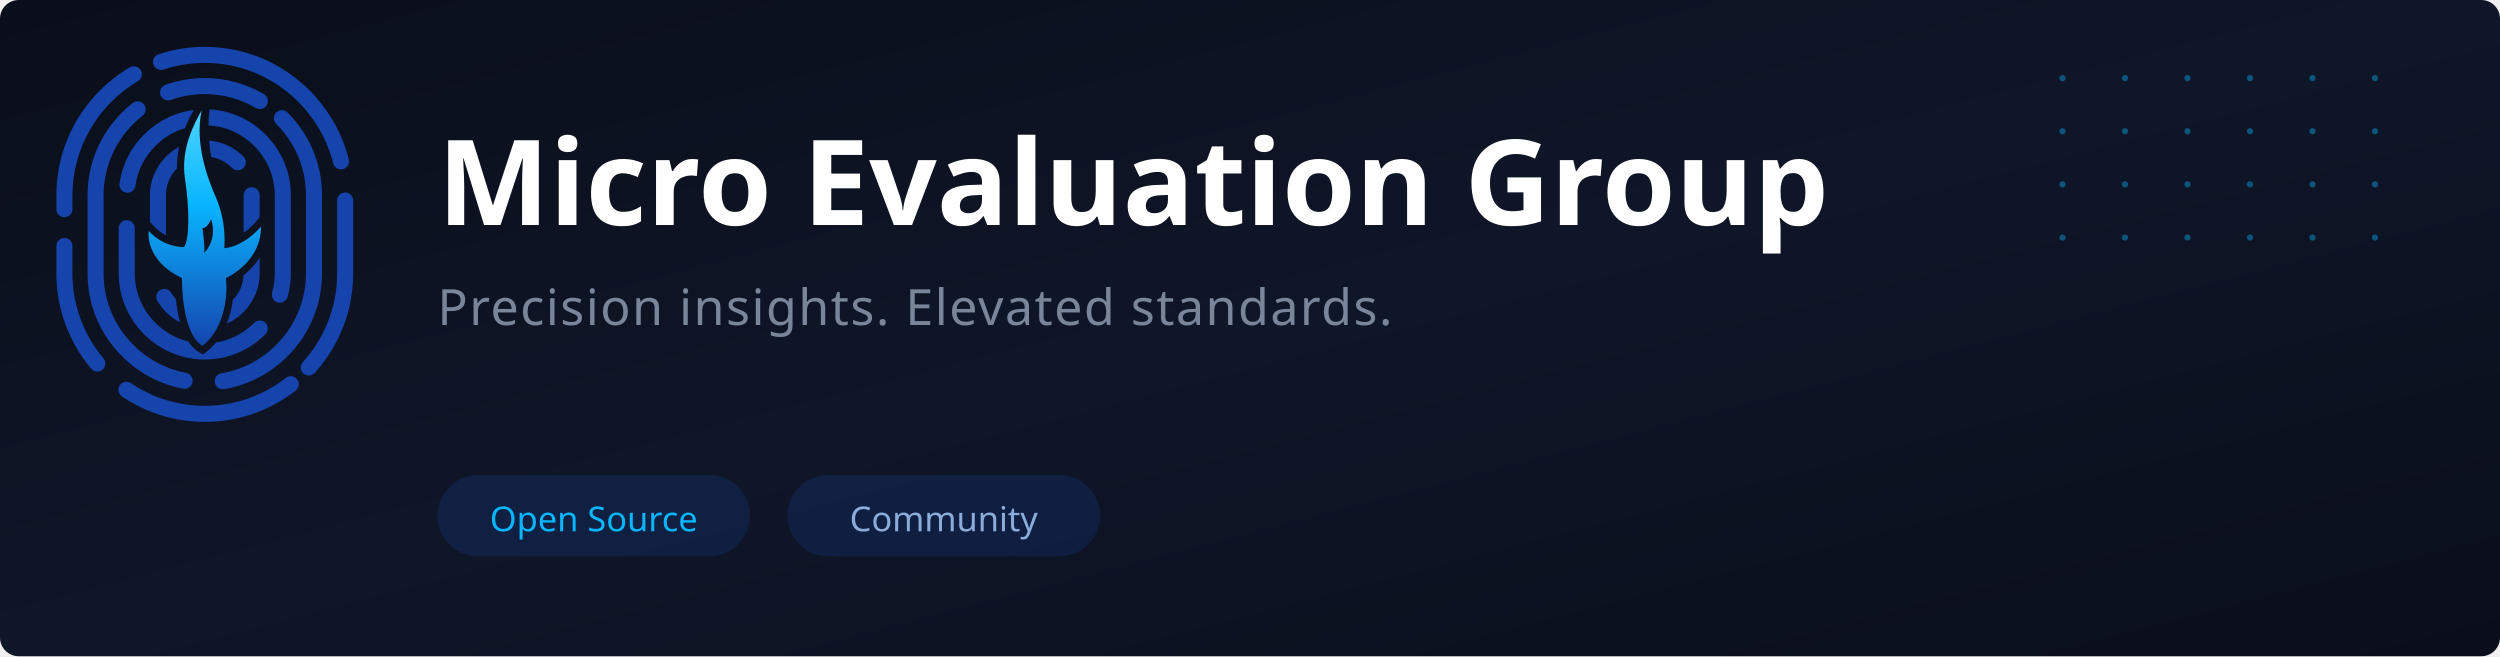
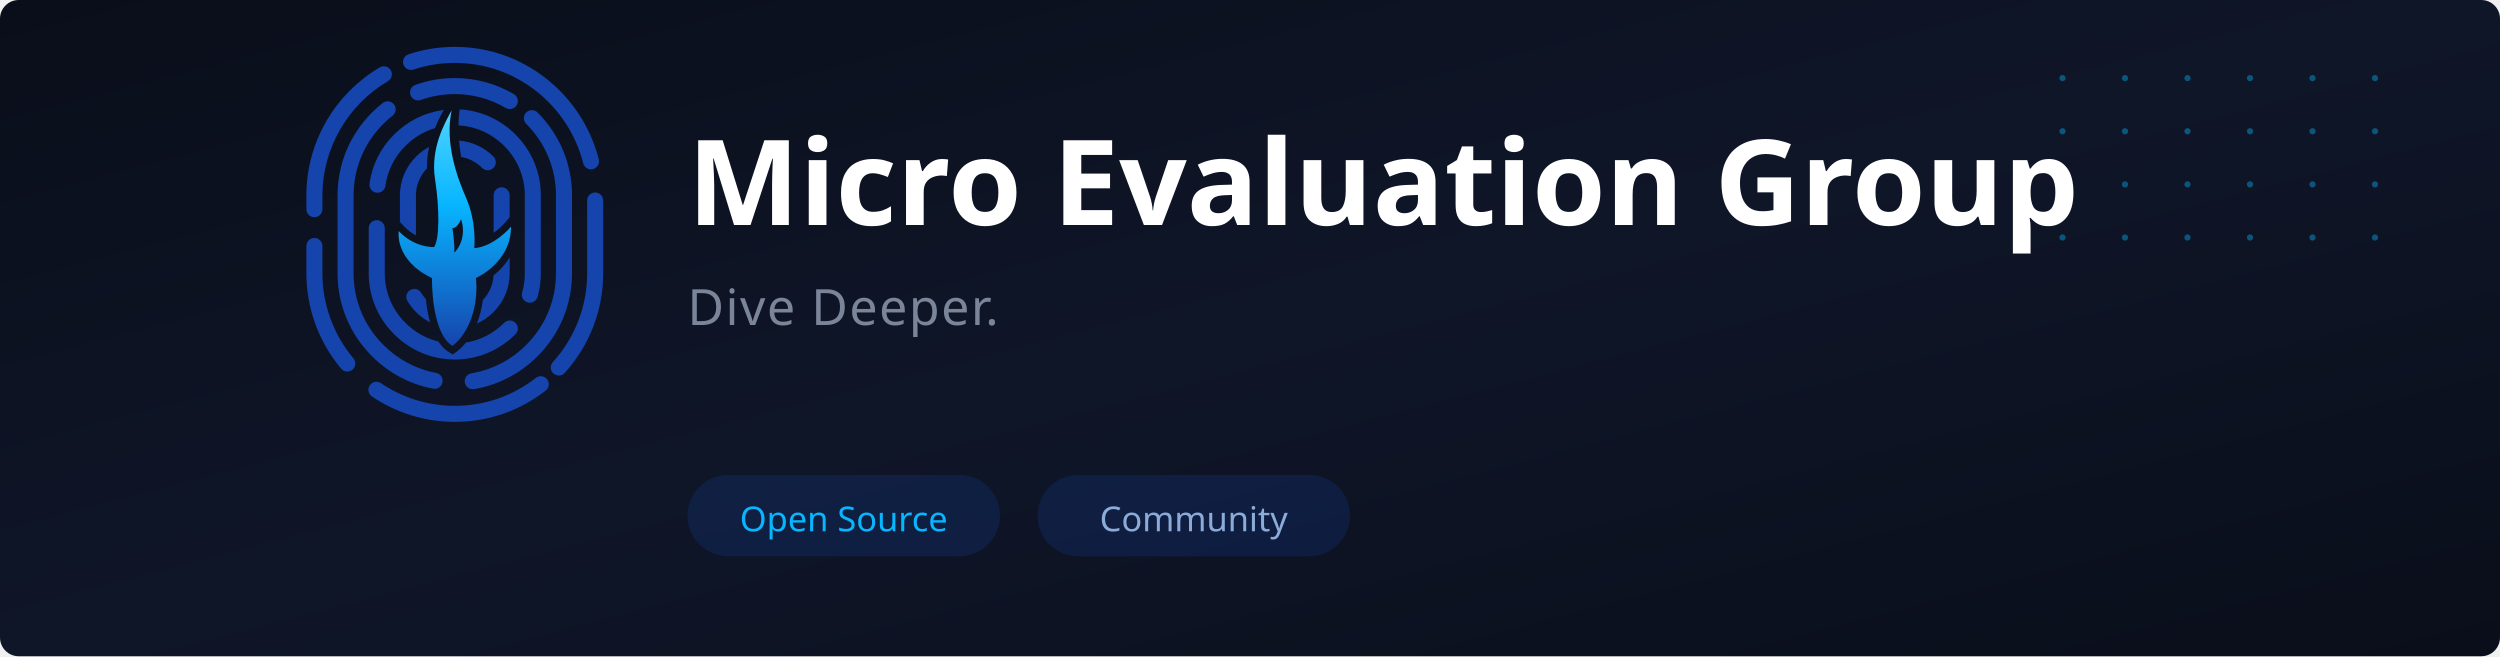
<svg xmlns="http://www.w3.org/2000/svg" width="800" height="210" viewBox="0 0 800 210">
  <defs>
    <linearGradient id="bg" x1="0%" y1="0%" x2="100%" y2="100%">
      <stop offset="0%" style="stop-color:#0a0e1a" />
      <stop offset="50%" style="stop-color:#0f1628" />
      <stop offset="100%" style="stop-color:#0a0e1a" />
    </linearGradient>
    <linearGradient id="brand" x1="0%" y1="0%" x2="100%" y2="0%">
      <stop offset="0%" style="stop-color:#1544AD" />
      <stop offset="100%" style="stop-color:#08B5FF" />
    </linearGradient>
    <linearGradient id="flame" x1="0%" y1="100%" x2="0%" y2="0%">
      <stop offset="0%" style="stop-color:#1544AD" />
      <stop offset="60%" style="stop-color:#08B5FF" />
      <stop offset="100%" style="stop-color:#4DD4FF" />
    </linearGradient>
  </defs>
  <rect width="800" height="210" fill="url(#bg)" rx="6" />
  <g opacity="0.4">
    <circle cx="660" cy="25" r="1" fill="#08B5FF" />
    <circle cx="680" cy="25" r="1" fill="#08B5FF" />
    <circle cx="700" cy="25" r="1" fill="#08B5FF" />
    <circle cx="720" cy="25" r="1" fill="#08B5FF" />
    <circle cx="740" cy="25" r="1" fill="#08B5FF" />
    <circle cx="760" cy="25" r="1" fill="#08B5FF" />
    <circle cx="660" cy="42" r="1" fill="#08B5FF" />
    <circle cx="680" cy="42" r="1" fill="#08B5FF" />
    <circle cx="700" cy="42" r="1" fill="#08B5FF" />
    <circle cx="720" cy="42" r="1" fill="#08B5FF" />
    <circle cx="740" cy="42" r="1" fill="#08B5FF" />
    <circle cx="760" cy="42" r="1" fill="#08B5FF" />
    <circle cx="660" cy="59" r="1" fill="#08B5FF" />
    <circle cx="680" cy="59" r="1" fill="#08B5FF" />
    <circle cx="700" cy="59" r="1" fill="#08B5FF" />
    <circle cx="720" cy="59" r="1" fill="#08B5FF" />
    <circle cx="740" cy="59" r="1" fill="#08B5FF" />
    <circle cx="760" cy="59" r="1" fill="#08B5FF" />
    <circle cx="660" cy="76" r="1" fill="#08B5FF" />
    <circle cx="680" cy="76" r="1" fill="#08B5FF" />
    <circle cx="700" cy="76" r="1" fill="#08B5FF" />
    <circle cx="720" cy="76" r="1" fill="#08B5FF" />
    <circle cx="740" cy="76" r="1" fill="#08B5FF" />
    <circle cx="760" cy="76" r="1" fill="#08B5FF" />
  </g>
-   <svg x="18" y="15" width="95" height="120" viewBox="0 0 333 421">
+   <svg x="98" y="15" width="95" height="120" viewBox="0 0 333 421">
    <g transform="translate(0 -3650.94) translate(-533.82 3199.19) translate(395.455 309.091) matrix(1 0 0 1 -481.818 700)">
      <path fill="#1544AD" d="m866.98,-222.76c-16.97,16.97 -38.24,27.99 -61.5,31.87c-4.9,0.81 -8.22,5.45 -7.4,10.35c0.82,4.9 5.45,8.22 10.36,7.4c26.98,-4.5 51.63,-17.25 71.27,-36.9c24.94,-24.94 38.68,-57.94 38.68,-92.92l0,-87.78c0,-34.98 -13.74,-67.98 -38.68,-92.92c-1.76,-1.76 -4.06,-2.64 -6.37,-2.64s-4.6,0.88 -6.36,2.64c-3.51,3.51 -3.51,9.21 0,12.72c21.54,21.55 33.41,50.03 33.41,80.2l0,87.78c0,30.17 -11.87,58.65 -33.41,80.2zm-123.62,-36.77c4.7,4.7 10.01,8.54 15.72,11.47c-2.49,-8.84 -3.94,-18.02 -4.77,-26.1c-1.97,-2.2 -3.71,-4.56 -5.18,-7.06c-1.68,-2.84 -4.68,-4.43 -7.76,-4.43c-1.56,0 -3.13,0.41 -4.57,1.25c-4.28,2.53 -5.7,8.05 -3.18,12.33c2.68,4.53 5.96,8.75 9.74,12.54zm48.86,-227.66c-0.76,5.54 -1.2,11.57 -1.28,17.96c19.28,1.02 37.36,9.11 51.29,23.04c14.93,14.94 23.16,34.63 23.16,55.45l0,87.78c0,7.27 -1,14.46 -2.98,21.38c-1.36,4.78 1.4,9.76 6.18,11.13c4.78,1.36 9.76,-1.41 11.13,-6.19c2.43,-8.53 3.67,-17.38 3.67,-26.32l0,-87.78c0,-25.63 -10.1,-49.84 -28.43,-68.18c-17.03,-17.02 -39.14,-26.94 -62.74,-28.27zm56.17,184.23l0,-18.05c-5.26,8.64 -11.95,15.3 -18.05,20.15c-0.51,10.33 -4.75,20.08 -12.07,27.78c-1.14,9.29 -3.43,18.25 -6.7,26.42c6.83,-3.06 13.15,-7.38 18.64,-12.87c11.72,-11.72 18.18,-27.15 18.18,-43.43zm34.96,115.34c-1.94,0 -3.89,0.62 -5.53,1.9c-26.33,20.52 -57.81,31.37 -91.03,31.37c-29.64,0 -58.31,-8.81 -82.92,-25.47c-4.11,-2.78 -9.71,-1.71 -12.49,2.41s-1.72,9.71 2.4,12.5c27.6,18.68 59.76,28.56 93.01,28.56c37.27,0 72.57,-12.16 102.09,-35.17c3.92,-3.06 4.63,-8.71 1.57,-12.63c-1.78,-2.28 -4.43,-3.47 -7.1,-3.47zm-139.99,-246.55c-11.72,11.73 -18.18,27.15 -18.18,43.43l0,29.91l4.53,4.81c4.42,4.71 9.08,7.98 13.47,10.25l0,-44.97c0,-11.22 4.4,-21.89 12.37,-30.14c-0.16,-8.55 0.8,-16.67 2.43,-24.2c-5.29,2.85 -10.22,6.51 -14.62,10.91zm105.03,43.43c0,-4.97 -4.03,-9 -9,-9s-9,4.03 -9,9l0,42.18c8.03,-5.71 13.27,-11.92 13.36,-12.03l4.64,-5.57l0,-24.58zm-18.18,-30.7c3.52,-3.51 3.52,-9.21 0,-12.73c-10.56,-10.56 -24.14,-16.83 -38.63,-17.97c0.5,5.99 1.29,12.16 2.42,18.42c8.77,1.5 16.93,5.73 23.48,12.28c3.52,3.52 9.22,3.52 12.73,0zm-124.34,-72.88c-4.18,3.28 -8.22,6.87 -12.01,10.66c-24.94,24.94 -38.68,57.94 -38.68,92.92l0,87.78c0,34.98 13.74,67.98 38.68,92.92c18.97,18.97 42.7,31.56 68.64,36.43c4.89,0.92 9.59,-2.3 10.51,-7.18c0.92,-4.89 -2.3,-9.59 -7.19,-10.51c-22.36,-4.2 -42.84,-15.08 -59.23,-31.46c-21.54,-21.55 -33.41,-50.03 -33.41,-80.2l0,-87.78c0,-30.17 11.87,-58.65 33.41,-80.19c3.29,-3.29 6.79,-6.4 10.4,-9.24c3.91,-3.07 4.59,-8.73 1.51,-12.64c-1.77,-2.26 -4.41,-3.44 -7.08,-3.44c-1.94,0 -3.91,0.63 -5.55,1.93zm-76.69,128.23c4.97,0 9,-4.03 9,-9l0,-15.65c0,-52.26 28.18,-101.35 73.55,-128.11c4.28,-2.52 5.7,-8.04 3.18,-12.32c-1.68,-2.85 -4.68,-4.43 -7.76,-4.43c-1.56,0 -3.13,0.4 -4.57,1.25c-24.58,14.5 -45.2,35.18 -59.64,59.8c-14.89,25.39 -22.76,54.38 -22.76,83.81l0,15.65c0,4.97 4.03,9 9,9zm30.07,170.04c3.19,3.81 8.87,4.3 12.68,1.1c3.8,-3.2 4.29,-8.87 1.1,-12.68c-22.47,-26.74 -34.85,-60.6 -34.85,-95.33l0,-30.84c0,-4.97 -4.02,-9 -9,-9s-9,4.03 -9,9l0,30.84c0,38.96 13.87,76.93 39.07,106.91zm81.24,-335.86c14.91,-4.93 30.49,-7.43 46.3,-7.43c33.68,0 65.5,11.11 92.02,32.14c25.73,20.4 44.26,49.01 52.16,80.55c1.21,4.82 6.11,7.75 10.92,6.54c4.82,-1.21 7.75,-6.1 6.54,-10.92c-8.86,-35.36 -29.62,-67.42 -58.44,-90.28c-29.73,-23.57 -65.42,-36.03 -103.2,-36.03c-17.73,0 -35.21,2.8 -51.95,8.34c-4.72,1.56 -7.28,6.65 -5.72,11.37c1.56,4.72 6.65,7.28 11.37,5.72zm-49.42,128.09c-0.67,4.92 2.77,9.46 7.7,10.14c4.92,0.66 9.46,-2.78 10.14,-7.7c2.32,-16.96 10.08,-32.45 22.43,-44.81c9.46,-9.46 20.83,-16.21 33.19,-19.9c3.31,-8.21 6.96,-15.14 9.87,-20.45c-20.97,2.71 -40.44,12.28 -55.79,27.62c-15.15,15.16 -24.68,34.21 -27.54,55.1zm244.32,18.94l0,81.92c0,36.76 -13.68,72.11 -38.52,99.54c-3.33,3.69 -3.05,9.38 0.63,12.71c3.69,3.34 9.38,3.06 12.72,-0.63c27.84,-30.74 43.17,-70.38 43.17,-111.62l0,-81.92c0,-4.97 -4.03,-9 -9,-9s-9,4.03 -9,9zm-82.22,-119.38c-20.04,-11.83 -42.99,-18.08 -66.38,-18.08c-15.2,0 -30.1,2.58 -44.27,7.68c-4.68,1.68 -7.11,6.84 -5.42,11.51c1.68,4.68 6.83,7.11 11.51,5.43c12.21,-4.39 25.06,-6.62 38.18,-6.62c20.17,0 39.96,5.39 57.23,15.58c4.29,2.53 9.8,1.1 12.33,-3.18c2.53,-4.28 1.11,-9.8 -3.18,-12.32zm-162.99,201.3c0,25.63 10.1,49.84 28.43,68.18c18.34,18.33 42.55,28.43 68.18,28.43c25.63,0 49.84,-10.1 68.17,-28.43c3.51,-3.52 3.51,-9.22 0,-12.73c-3.52,-3.52 -9.21,-3.52 -12.73,0c-11.89,11.89 -26.8,19.51 -42.89,22.13c-3.16,3.9 -6.66,7.33 -10.44,10.15l-4.35,3.25l-4.63,-2.84c-4.62,-2.84 -8.43,-6.92 -11.6,-11.76c-13.82,-3.37 -26.56,-10.51 -36.98,-20.93c-14.93,-14.93 -23.16,-34.62 -23.16,-55.45l0,-50.84c0,-4.97 -4.03,-9 -9,-9s-9,4.03 -9,9l0,50.84z" />
      <path fill="url(#flame)" d="m761.2,-297.79c0,0 -1.22,61.33 22.91,76.15c19.56,-14.6 29.64,-46.77 26.39,-76.18c0,0 39.52,-17.05 39.41,-57.66c0,0 -18.2,22.03 -41.26,24.18c0,0 3.17,-28.26 -9.12,-56.4c-10.29,-23.53 -24.03,-61.47 -16.31,-98.27c-7.5,13.58 -23.98,42.63 -18.63,76.86c5.34,34.23 4.95,68.34 -1.06,76.48c0,0 -21.57,1.33 -39.65,-17.91c0,0 -5.36,32.42 37.32,52.75zm32.63,-66.08c6.64,19.41 -3.79,34.95 -7.8,37.54c1.37,-5.71 -1.92,-27.61 -1.92,-27.61c5.71,0.58 9.72,-9.93 9.72,-9.93z" />
    </g>
  </svg>
-   <line x1="140" y1="138" x2="750" y2="138" stroke="url(#brand)" stroke-width="1.5" stroke-linecap="round" opacity="0.6" />
-   <text x="140" y="72" font-family="'Segoe UI', system-ui, -apple-system, sans-serif" font-size="38" font-weight="700" fill="#FFFFFF">
+   <line x1="220" y1="138" x2="750" y2="138" stroke="url(#brand)" stroke-width="1.5" stroke-linecap="round" opacity="0.6" />
+   <text x="220" y="72" font-family="'Segoe UI', system-ui, -apple-system, sans-serif" font-size="38" font-weight="700" fill="#FFFFFF">
    Micro Evaluation Group
  </text>
-   <text x="140" y="104" font-family="'Segoe UI', system-ui, -apple-system, sans-serif" font-size="16" fill="#7a8599" font-weight="400" letter-spacing="0.5">
-     Precision insights. Elevated standards.
+   <text x="220" y="104" font-family="'Segoe UI', system-ui, -apple-system, sans-serif" font-size="16" fill="#7a8599" font-weight="400" letter-spacing="0.5">
+     Dive Deeper.
  </text>
  <g>
-     <rect x="140" y="152" width="100" height="26" rx="13" fill="#1544AD" opacity="0.2" />
-     <text x="190" y="170" font-family="'Segoe UI', system-ui, sans-serif" font-size="11" fill="#08B5FF" text-anchor="middle" font-weight="500">Open Source</text>
+     <rect x="220" y="152" width="100" height="26" rx="13" fill="#1544AD" opacity="0.2" />
+     <text x="270" y="170" font-family="'Segoe UI', system-ui, sans-serif" font-size="11" fill="#08B5FF" text-anchor="middle" font-weight="500">Open Source</text>
  </g>
  <g>
-     <rect x="252" y="152" width="100" height="26" rx="13" fill="#1544AD" opacity="0.2" />
-     <text x="302" y="170" font-family="'Segoe UI', system-ui, sans-serif" font-size="11" fill="#8babd8" text-anchor="middle" font-weight="500">Community</text>
+     <rect x="332" y="152" width="100" height="26" rx="13" fill="#1544AD" opacity="0.2" />
+     <text x="382" y="170" font-family="'Segoe UI', system-ui, sans-serif" font-size="11" fill="#8babd8" text-anchor="middle" font-weight="500">Community</text>
  </g>
</svg>
